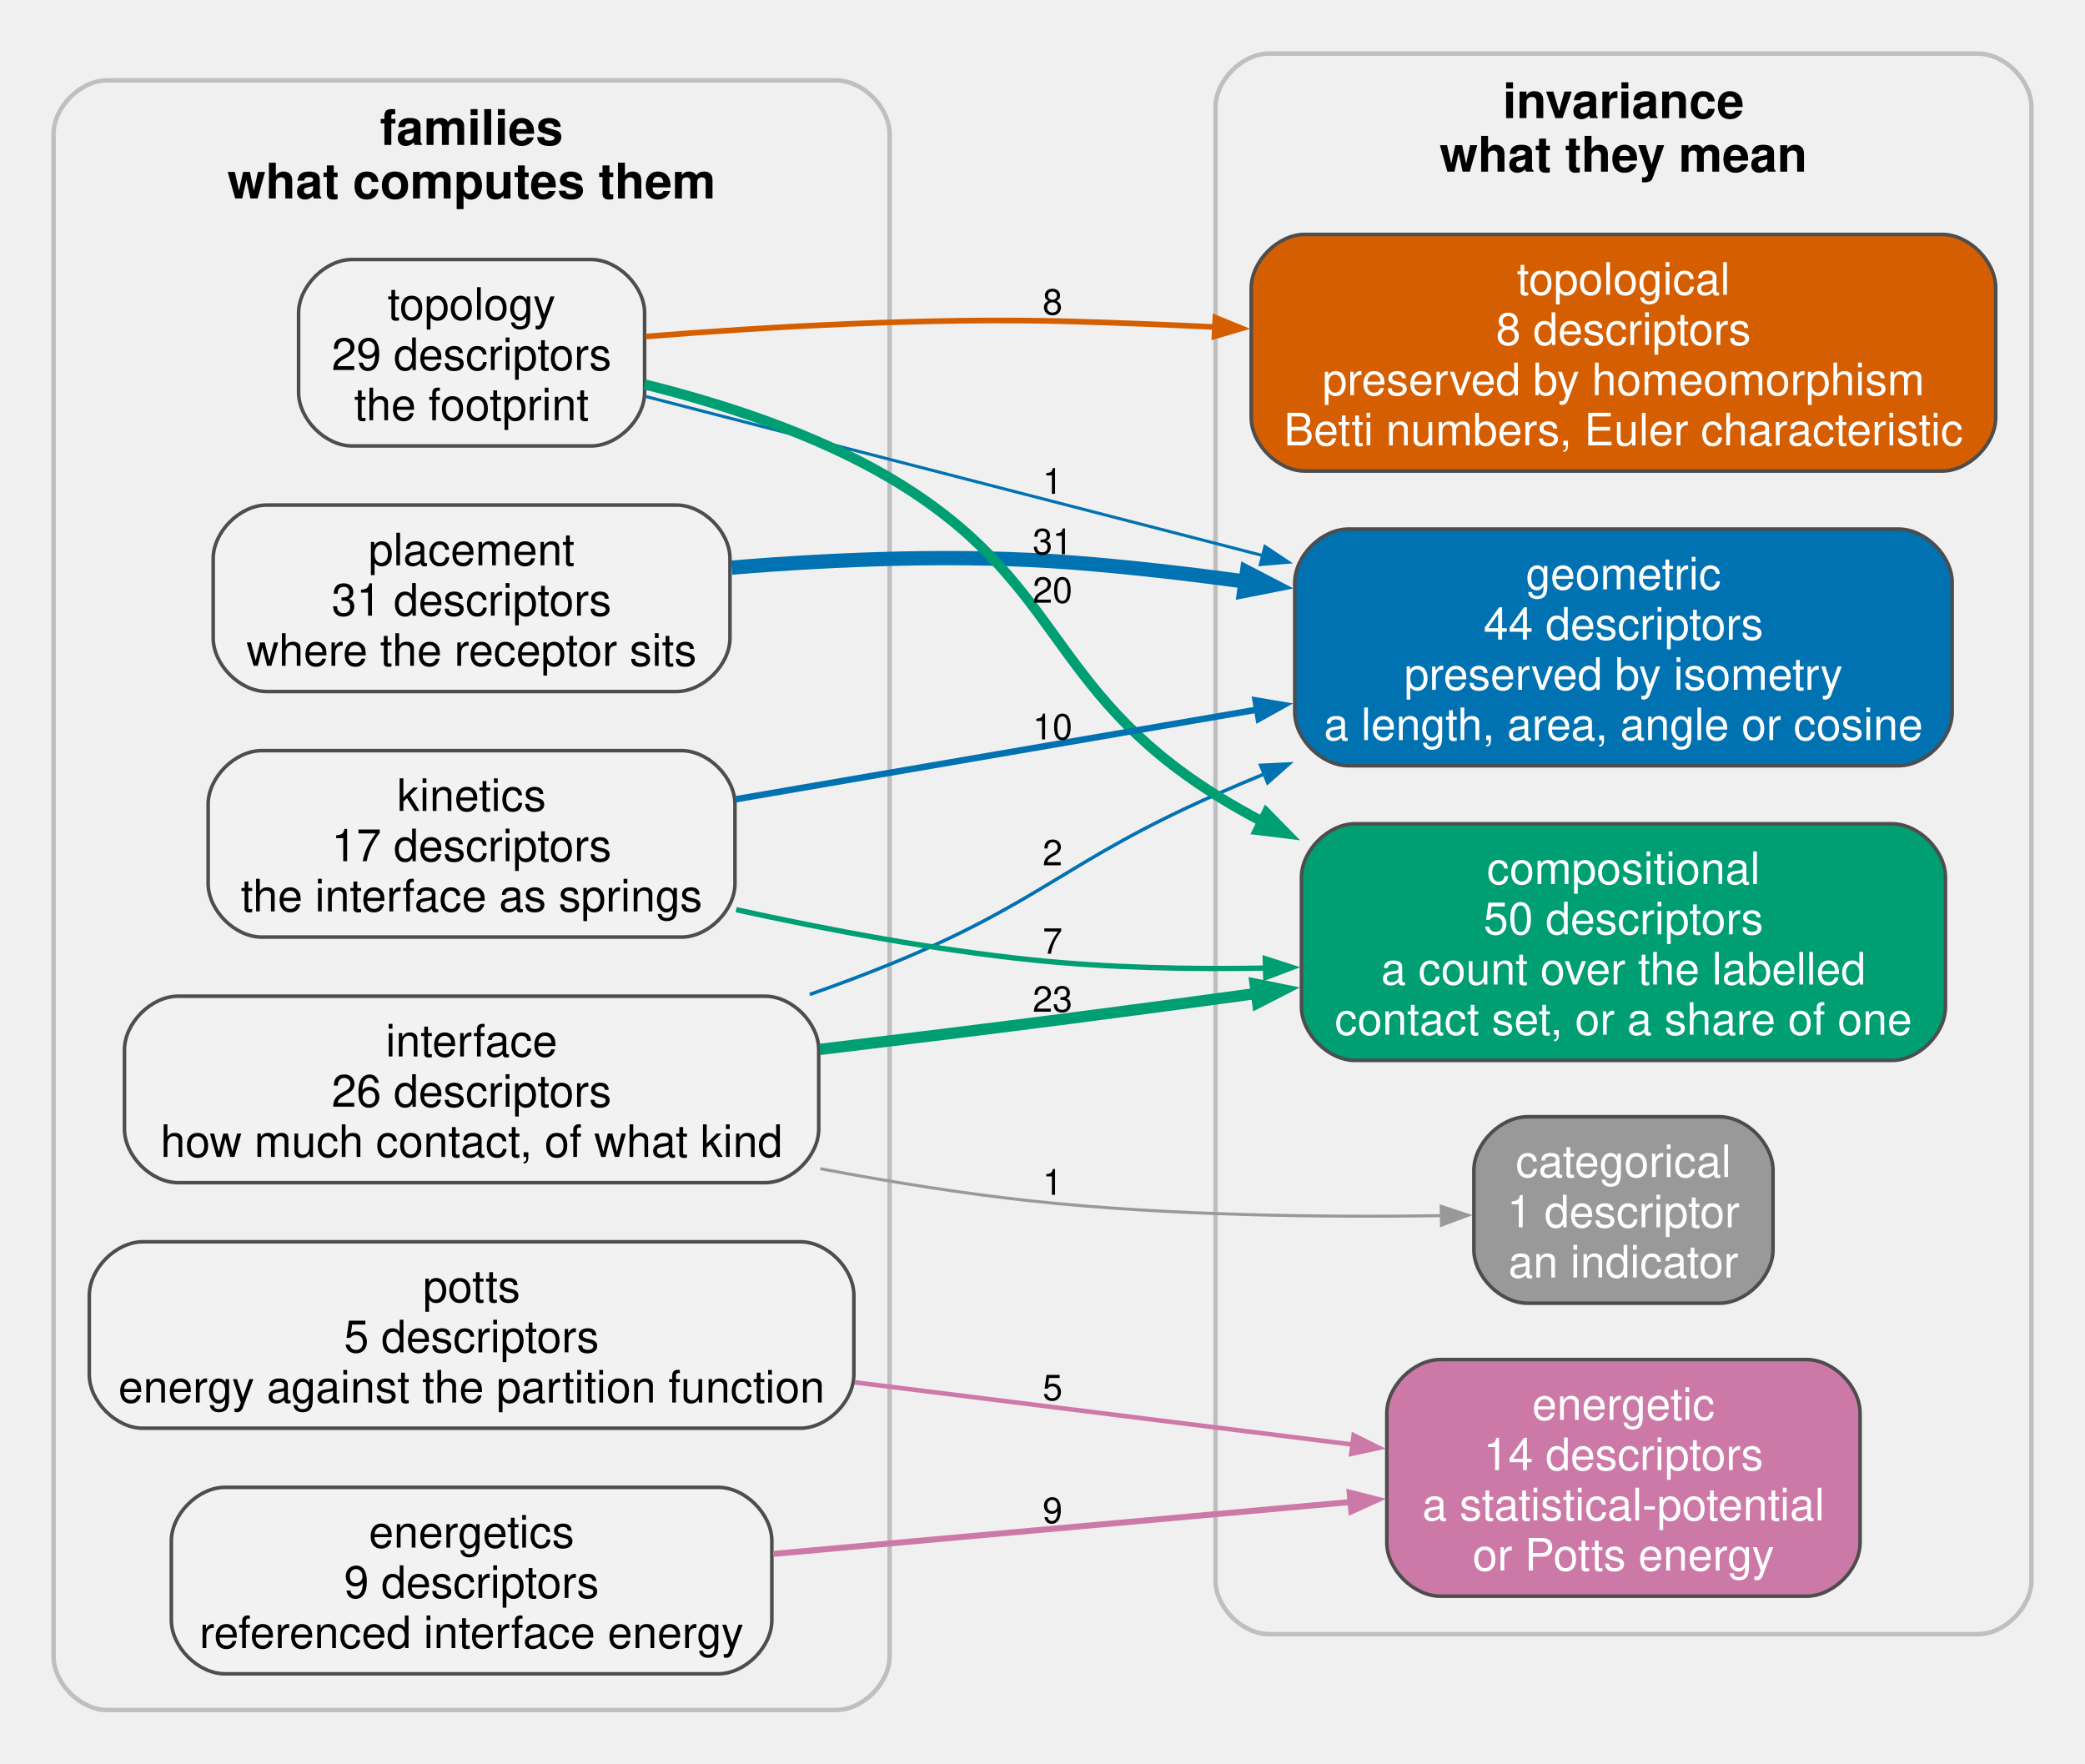
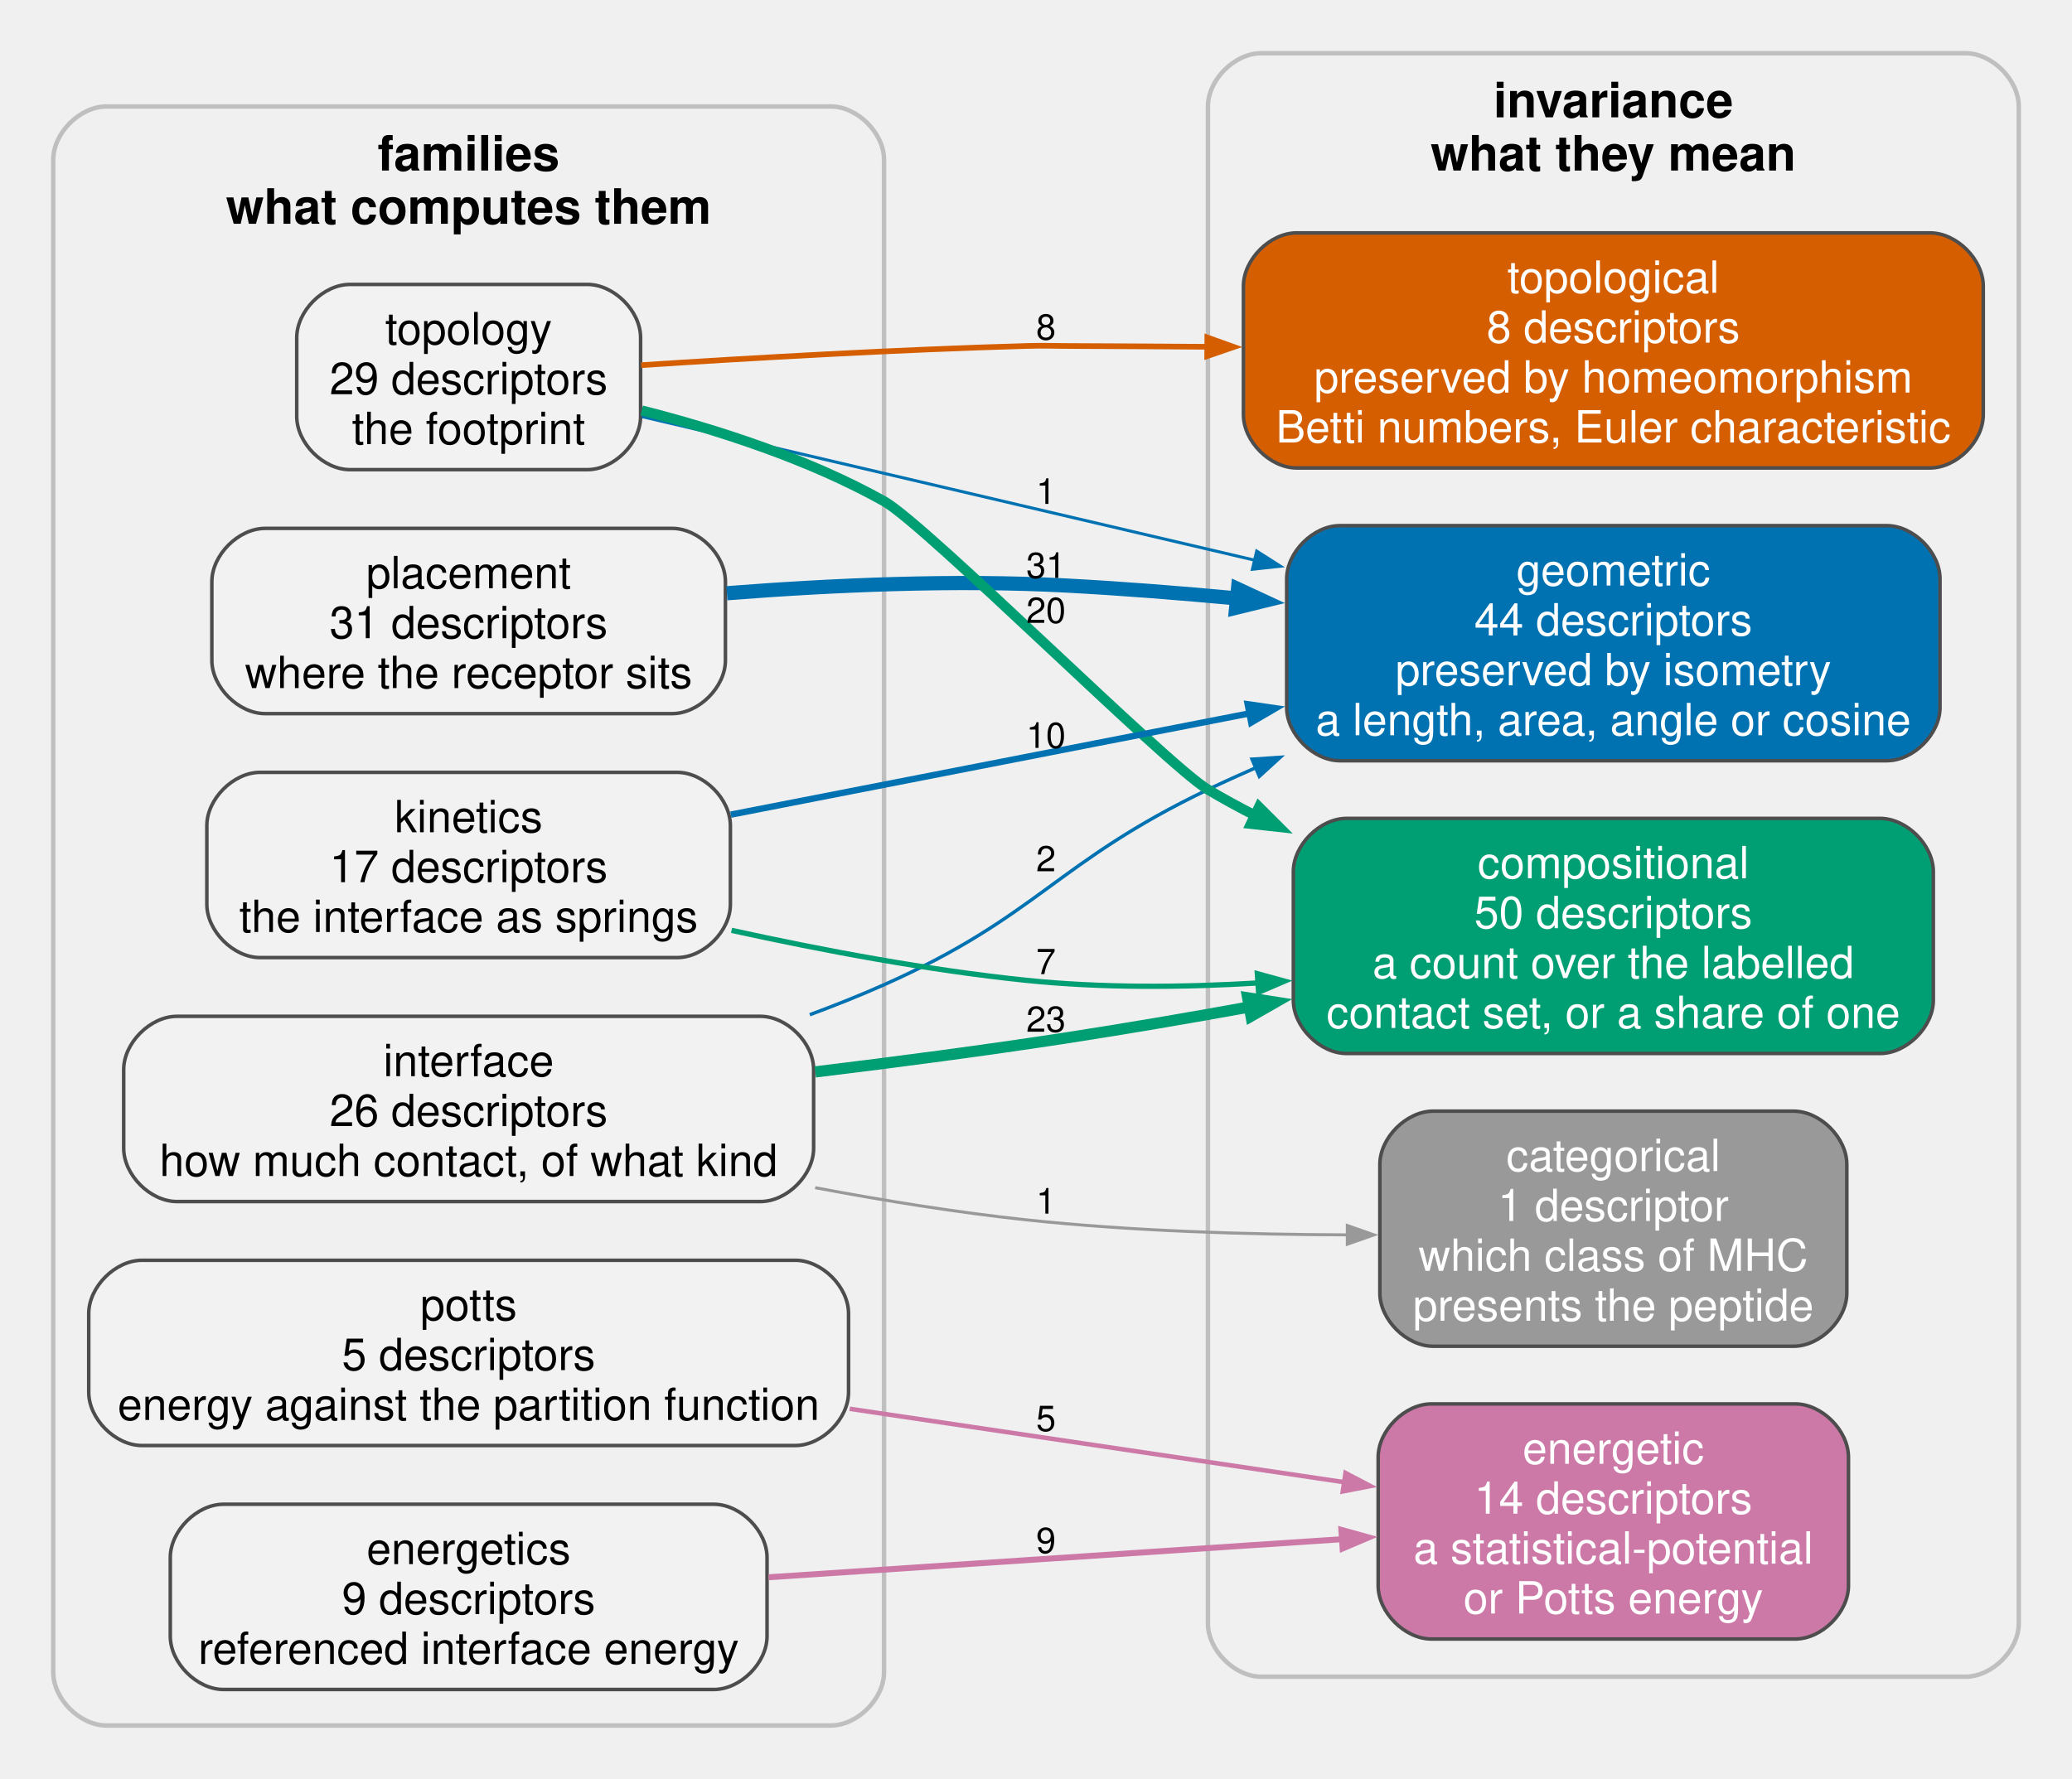
- <svg xmlns="http://www.w3.org/2000/svg" width="467pt" height="395pt" viewBox="0.00 0.00 467.00 395.00">
-   <g id="graph0" class="graph" transform="scale(1 1) rotate(0) translate(4 391)">
+ <svg xmlns="http://www.w3.org/2000/svg" width="467pt" height="401pt" viewBox="0.00 0.00 467.00 401.00">
+   <g id="graph0" class="graph" transform="scale(1 1) rotate(0) translate(4 397)">
    <g id="clust1" class="cluster">
      <path fill="none" stroke="#bfbfbf" d="M20,-8C20,-8 183.25,-8 183.25,-8 189.25,-8 195.25,-14 195.25,-20 195.25,-20 195.25,-361 195.25,-361 195.25,-367 189.25,-373 183.25,-373 183.25,-373 20,-373 20,-373 14,-373 8,-367 8,-361 8,-361 8,-20 8,-20 8,-14 14,-8 20,-8" />
      <text xml:space="preserve" text-anchor="middle" x="101.62" y="-358.55" font-family="Helvetica,sans-Serif" font-weight="bold" font-size="11.00">families</text>
      <text xml:space="preserve" text-anchor="middle" x="101.62" y="-346.55" font-family="Helvetica,sans-Serif" font-weight="bold" font-size="11.00">what computes them</text>
    </g>
    <g id="clust2" class="cluster">
-       <path fill="none" stroke="#bfbfbf" d="M280.25,-25C280.25,-25 439,-25 439,-25 445,-25 451,-31 451,-37 451,-37 451,-367 451,-367 451,-373 445,-379 439,-379 439,-379 280.25,-379 280.25,-379 274.25,-379 268.25,-373 268.25,-367 268.25,-367 268.25,-37 268.25,-37 268.25,-31 274.25,-25 280.25,-25" />
-       <text xml:space="preserve" text-anchor="middle" x="359.62" y="-364.55" font-family="Helvetica,sans-Serif" font-weight="bold" font-size="11.00">invariance</text>
-       <text xml:space="preserve" text-anchor="middle" x="359.62" y="-352.55" font-family="Helvetica,sans-Serif" font-weight="bold" font-size="11.00">what they mean</text>
+       <path fill="none" stroke="#bfbfbf" d="M280.25,-19C280.25,-19 439,-19 439,-19 445,-19 451,-25 451,-31 451,-31 451,-373 451,-373 451,-379 445,-385 439,-385 439,-385 280.25,-385 280.25,-385 274.25,-385 268.25,-379 268.25,-373 268.25,-373 268.25,-31 268.25,-31 268.25,-25 274.25,-19 280.25,-19" />
+       <text xml:space="preserve" text-anchor="middle" x="359.62" y="-370.55" font-family="Helvetica,sans-Serif" font-weight="bold" font-size="11.00">invariance</text>
+       <text xml:space="preserve" text-anchor="middle" x="359.62" y="-358.55" font-family="Helvetica,sans-Serif" font-weight="bold" font-size="11.00">what they mean</text>
    </g>
    <g id="node1" class="node">
      <path fill="#f2f2f2" stroke="#4d4d4d" stroke-width="0.8" d="M147.5,-277.88C147.5,-277.88 55.75,-277.88 55.75,-277.88 49.75,-277.88 43.75,-271.88 43.75,-265.88 43.75,-265.88 43.75,-248.12 43.75,-248.12 43.75,-242.12 49.75,-236.12 55.75,-236.12 55.75,-236.12 147.5,-236.12 147.5,-236.12 153.5,-236.12 159.5,-242.12 159.5,-248.12 159.5,-248.12 159.5,-265.88 159.5,-265.88 159.5,-271.88 153.5,-277.88 147.5,-277.88" />
      <text xml:space="preserve" text-anchor="middle" x="101.62" y="-264.38" font-family="Helvetica,sans-Serif" font-size="10.00">placement</text>
      <text xml:space="preserve" text-anchor="middle" x="101.62" y="-253.12" font-family="Helvetica,sans-Serif" font-size="10.00">31 descriptors</text>
      <text xml:space="preserve" text-anchor="middle" x="101.62" y="-241.88" font-family="Helvetica,sans-Serif" font-size="10.00">where the receptor sits</text>
    </g>
    <g id="node7" class="node">
-       <path fill="#0072b2" stroke="#4d4d4d" stroke-width="0.8" d="M421.25,-272.5C421.25,-272.5 298,-272.5 298,-272.5 292,-272.5 286,-266.5 286,-260.5 286,-260.5 286,-231.5 286,-231.5 286,-225.5 292,-219.5 298,-219.5 298,-219.5 421.25,-219.5 421.25,-219.5 427.25,-219.5 433.25,-225.5 433.25,-231.5 433.25,-231.5 433.25,-260.5 433.25,-260.5 433.25,-266.5 427.25,-272.5 421.25,-272.5" />
-       <text xml:space="preserve" text-anchor="middle" x="359.62" y="-259" font-family="Helvetica,sans-Serif" font-size="10.00" fill="white">geometric</text>
-       <text xml:space="preserve" text-anchor="middle" x="359.62" y="-247.75" font-family="Helvetica,sans-Serif" font-size="10.00" fill="white">44 descriptors</text>
-       <text xml:space="preserve" text-anchor="middle" x="359.62" y="-236.5" font-family="Helvetica,sans-Serif" font-size="10.00" fill="white">preserved by isometry</text>
-       <text xml:space="preserve" text-anchor="middle" x="359.62" y="-225.25" font-family="Helvetica,sans-Serif" font-size="10.00" fill="white">a length, area, angle or cosine</text>
+       <path fill="#0072b2" stroke="#4d4d4d" stroke-width="0.8" d="M421.25,-278.5C421.25,-278.5 298,-278.5 298,-278.5 292,-278.5 286,-272.5 286,-266.5 286,-266.5 286,-237.5 286,-237.5 286,-231.5 292,-225.5 298,-225.5 298,-225.5 421.25,-225.5 421.25,-225.5 427.25,-225.5 433.25,-231.5 433.25,-237.5 433.25,-237.5 433.25,-266.5 433.25,-266.5 433.25,-272.5 427.25,-278.5 421.25,-278.5" />
+       <text xml:space="preserve" text-anchor="middle" x="359.62" y="-265" font-family="Helvetica,sans-Serif" font-size="10.00" fill="white">geometric</text>
+       <text xml:space="preserve" text-anchor="middle" x="359.62" y="-253.75" font-family="Helvetica,sans-Serif" font-size="10.00" fill="white">44 descriptors</text>
+       <text xml:space="preserve" text-anchor="middle" x="359.62" y="-242.5" font-family="Helvetica,sans-Serif" font-size="10.00" fill="white">preserved by isometry</text>
+       <text xml:space="preserve" text-anchor="middle" x="359.62" y="-231.25" font-family="Helvetica,sans-Serif" font-size="10.00" fill="white">a length, area, angle or cosine</text>
    </g>
    <g id="edge1" class="edge">
-       <path fill="none" stroke="#0072b2" stroke-width="3.2" d="M159.88,-263.87C183.53,-265.81 211.22,-266.93 236.25,-265 248.94,-264.02 262.3,-262.48 275.34,-260.69" />
-       <polygon fill="#0072b2" stroke="#0072b2" stroke-width="3.2" points="275.28,-262.82 280.92,-259.89 274.69,-258.66 275.28,-262.82" />
-       <text xml:space="preserve" text-anchor="middle" x="231.75" y="-266.87" font-family="Helvetica,sans-Serif" font-size="8.00">31</text>
+       <path fill="none" stroke="#0072b2" stroke-width="3.2" d="M159.84,-263.26C183.49,-265.11 211.19,-266.33 236.25,-265 248.75,-264.34 261.94,-263.3 274.85,-262.09" />
+       <polygon fill="#0072b2" stroke="#0072b2" stroke-width="3.2" points="275.02,-264.18 280.78,-261.51 274.61,-260 275.02,-264.18" />
+       <text xml:space="preserve" text-anchor="middle" x="231.75" y="-266.71" font-family="Helvetica,sans-Serif" font-size="8.00">31</text>
    </g>
    <g id="node2" class="node">
      <path fill="#f2f2f2" stroke="#4d4d4d" stroke-width="0.8" d="M167.38,-167.88C167.38,-167.88 35.88,-167.88 35.88,-167.88 29.88,-167.88 23.88,-161.88 23.88,-155.88 23.88,-155.88 23.88,-138.12 23.88,-138.12 23.88,-132.12 29.88,-126.12 35.88,-126.12 35.88,-126.12 167.38,-126.12 167.38,-126.12 173.38,-126.12 179.38,-132.12 179.38,-138.12 179.38,-138.12 179.38,-155.88 179.38,-155.88 179.38,-161.88 173.38,-167.88 167.38,-167.88" />
      <text xml:space="preserve" text-anchor="middle" x="101.62" y="-154.38" font-family="Helvetica,sans-Serif" font-size="10.00">interface</text>
      <text xml:space="preserve" text-anchor="middle" x="101.62" y="-143.12" font-family="Helvetica,sans-Serif" font-size="10.00">26 descriptors</text>
      <text xml:space="preserve" text-anchor="middle" x="101.62" y="-131.88" font-family="Helvetica,sans-Serif" font-size="10.00">how much contact, of what kind</text>
    </g>
    <g id="edge3" class="edge">
-       <path fill="none" stroke="#0072b2" stroke-width="0.77" d="M177.37,-168.27C183.47,-170.4 189.49,-172.66 195.25,-175 229.13,-188.8 234.78,-198.25 268.25,-213 271.87,-214.6 275.6,-216.18 279.38,-217.74" />
-       <polygon fill="#0072b2" stroke="#0072b2" stroke-width="0.77" points="278.36,-219.59 284.7,-219.9 279.94,-215.7 278.36,-219.59" />
-       <text xml:space="preserve" text-anchor="middle" x="231.75" y="-197.19" font-family="Helvetica,sans-Serif" font-size="8.00">2</text>
+       <path fill="none" stroke="#0072b2" stroke-width="0.77" d="M178.52,-168.24C184.24,-170.36 189.88,-172.61 195.25,-175 229.87,-190.38 234.08,-202.65 268.25,-219 271.82,-220.71 275.51,-222.38 279.25,-224.02" />
+       <polygon fill="#0072b2" stroke="#0072b2" stroke-width="0.77" points="278.19,-225.85 284.54,-226.27 279.84,-221.98 278.19,-225.85" />
+       <text xml:space="preserve" text-anchor="middle" x="231.75" y="-200.57" font-family="Helvetica,sans-Serif" font-size="8.00">2</text>
    </g>
    <g id="node9" class="node">
-       <path fill="#009e73" stroke="#4d4d4d" stroke-width="0.8" d="M419.75,-206.5C419.75,-206.5 299.5,-206.5 299.5,-206.5 293.5,-206.5 287.5,-200.5 287.5,-194.5 287.5,-194.5 287.5,-165.5 287.5,-165.5 287.5,-159.5 293.5,-153.5 299.5,-153.5 299.5,-153.5 419.75,-153.5 419.75,-153.5 425.75,-153.5 431.75,-159.5 431.75,-165.5 431.75,-165.5 431.75,-194.5 431.75,-194.5 431.75,-200.5 425.75,-206.5 419.75,-206.5" />
-       <text xml:space="preserve" text-anchor="middle" x="359.62" y="-193" font-family="Helvetica,sans-Serif" font-size="10.00" fill="white">compositional</text>
-       <text xml:space="preserve" text-anchor="middle" x="359.62" y="-181.75" font-family="Helvetica,sans-Serif" font-size="10.00" fill="white">50 descriptors</text>
-       <text xml:space="preserve" text-anchor="middle" x="359.62" y="-170.5" font-family="Helvetica,sans-Serif" font-size="10.00" fill="white">a count over the labelled</text>
-       <text xml:space="preserve" text-anchor="middle" x="359.62" y="-159.25" font-family="Helvetica,sans-Serif" font-size="10.00" fill="white">contact set, or a share of one</text>
+       <path fill="#009e73" stroke="#4d4d4d" stroke-width="0.8" d="M419.75,-212.5C419.75,-212.5 299.5,-212.5 299.5,-212.5 293.5,-212.5 287.5,-206.5 287.5,-200.5 287.5,-200.5 287.5,-171.5 287.5,-171.5 287.5,-165.5 293.5,-159.5 299.5,-159.5 299.5,-159.5 419.75,-159.5 419.75,-159.5 425.75,-159.5 431.75,-165.5 431.75,-171.5 431.75,-171.5 431.75,-200.5 431.75,-200.5 431.75,-206.5 425.75,-212.5 419.75,-212.5" />
+       <text xml:space="preserve" text-anchor="middle" x="359.62" y="-199" font-family="Helvetica,sans-Serif" font-size="10.00" fill="white">compositional</text>
+       <text xml:space="preserve" text-anchor="middle" x="359.62" y="-187.75" font-family="Helvetica,sans-Serif" font-size="10.00" fill="white">50 descriptors</text>
+       <text xml:space="preserve" text-anchor="middle" x="359.62" y="-176.5" font-family="Helvetica,sans-Serif" font-size="10.00" fill="white">a count over the labelled</text>
+       <text xml:space="preserve" text-anchor="middle" x="359.62" y="-165.25" font-family="Helvetica,sans-Serif" font-size="10.00" fill="white">contact set, or a share of one</text>
    </g>
    <g id="edge2" class="edge">
-       <path fill="none" stroke="#009e73" stroke-width="2.53" d="M179.68,-155.97C198.21,-158.2 217.94,-160.63 236.25,-163 249.65,-164.73 263.85,-166.64 277.67,-168.53" />
-       <polygon fill="#009e73" stroke="#009e73" stroke-width="2.53" points="277.13,-170.58 283.36,-169.32 277.7,-166.42 277.13,-170.58" />
+       <path fill="none" stroke="#009e73" stroke-width="2.53" d="M179.76,-155.35C198.3,-157.6 218.01,-160.2 236.25,-163 249.7,-165.07 263.94,-167.51 277.77,-170.02" />
+       <polygon fill="#009e73" stroke="#009e73" stroke-width="2.53" points="277.21,-172.05 283.49,-171.07 277.97,-167.92 277.21,-172.05" />
      <text xml:space="preserve" text-anchor="middle" x="231.75" y="-164.4" font-family="Helvetica,sans-Serif" font-size="8.00">23</text>
    </g>
    <g id="node11" class="node">
-       <path fill="#999999" stroke="#4d4d4d" stroke-width="0.8" d="M381.12,-140.88C381.12,-140.88 338.12,-140.88 338.12,-140.88 332.12,-140.88 326.12,-134.88 326.12,-128.88 326.12,-128.88 326.12,-111.12 326.12,-111.12 326.12,-105.12 332.12,-99.12 338.12,-99.12 338.12,-99.12 381.12,-99.12 381.12,-99.12 387.12,-99.12 393.12,-105.12 393.12,-111.12 393.12,-111.12 393.12,-128.88 393.12,-128.88 393.12,-134.88 387.12,-140.88 381.12,-140.88" />
-       <text xml:space="preserve" text-anchor="middle" x="359.62" y="-127.38" font-family="Helvetica,sans-Serif" font-size="10.00" fill="white">categorical</text>
-       <text xml:space="preserve" text-anchor="middle" x="359.62" y="-116.12" font-family="Helvetica,sans-Serif" font-size="10.00" fill="white">1 descriptor</text>
-       <text xml:space="preserve" text-anchor="middle" x="359.62" y="-104.88" font-family="Helvetica,sans-Serif" font-size="10.00" fill="white">an indicator</text>
+       <path fill="#999999" stroke="#4d4d4d" stroke-width="0.8" d="M400.25,-146.5C400.25,-146.5 319,-146.5 319,-146.5 313,-146.5 307,-140.5 307,-134.5 307,-134.5 307,-105.5 307,-105.5 307,-99.5 313,-93.5 319,-93.5 319,-93.5 400.25,-93.5 400.25,-93.5 406.25,-93.5 412.25,-99.5 412.25,-105.5 412.25,-105.5 412.25,-134.5 412.25,-134.5 412.25,-140.5 406.25,-146.5 400.25,-146.5" />
+       <text xml:space="preserve" text-anchor="middle" x="359.62" y="-133" font-family="Helvetica,sans-Serif" font-size="10.00" fill="white">categorical</text>
+       <text xml:space="preserve" text-anchor="middle" x="359.62" y="-121.75" font-family="Helvetica,sans-Serif" font-size="10.00" fill="white">1 descriptor</text>
+       <text xml:space="preserve" text-anchor="middle" x="359.62" y="-110.5" font-family="Helvetica,sans-Serif" font-size="10.00" fill="white">which class of MHC</text>
+       <text xml:space="preserve" text-anchor="middle" x="359.62" y="-99.25" font-family="Helvetica,sans-Serif" font-size="10.00" fill="white">presents the peptide</text>
    </g>
    <g id="edge4" class="edge">
-       <path fill="none" stroke="#999999" stroke-width="0.68" d="M179.73,-129.25C195.38,-126.29 211.78,-123.66 227.25,-122 257.96,-118.71 292.94,-118.34 319.07,-118.73" />
-       <polygon fill="#999999" stroke="#999999" stroke-width="0.68" points="318.8,-120.82 324.83,-118.83 318.87,-116.62 318.8,-120.82" />
+       <path fill="none" stroke="#999999" stroke-width="0.68" d="M179.73,-129.25C195.38,-126.29 211.78,-123.66 227.25,-122 250.89,-119.47 277.05,-118.67 299.77,-118.61" />
+       <polygon fill="#999999" stroke="#999999" stroke-width="0.68" points="299.67,-120.71 305.67,-118.61 299.67,-116.51 299.67,-120.71" />
      <text xml:space="preserve" text-anchor="middle" x="231.75" y="-123.4" font-family="Helvetica,sans-Serif" font-size="8.00">1</text>
    </g>
    <g id="node3" class="node">
      <path fill="#f2f2f2" stroke="#4d4d4d" stroke-width="0.8" d="M128.38,-332.88C128.38,-332.88 74.88,-332.88 74.88,-332.88 68.88,-332.88 62.88,-326.88 62.88,-320.88 62.88,-320.88 62.88,-303.12 62.88,-303.12 62.88,-297.12 68.88,-291.12 74.88,-291.12 74.88,-291.12 128.38,-291.12 128.38,-291.12 134.38,-291.12 140.38,-297.12 140.38,-303.12 140.38,-303.12 140.38,-320.88 140.38,-320.88 140.38,-326.88 134.38,-332.88 128.38,-332.88" />
      <text xml:space="preserve" text-anchor="middle" x="101.62" y="-319.38" font-family="Helvetica,sans-Serif" font-size="10.00">topology</text>
      <text xml:space="preserve" text-anchor="middle" x="101.62" y="-308.12" font-family="Helvetica,sans-Serif" font-size="10.00">29 descriptors</text>
      <text xml:space="preserve" text-anchor="middle" x="101.62" y="-296.88" font-family="Helvetica,sans-Serif" font-size="10.00">the footprint</text>
    </g>
    <g id="edge7" class="edge">
-       <path fill="none" stroke="#0072b2" stroke-width="0.68" d="M140.67,-302.19C176.98,-292.83 232.82,-278.43 278.88,-266.56" />
-       <polygon fill="#0072b2" stroke="#0072b2" stroke-width="0.68" points="279.32,-268.61 284.61,-265.08 278.27,-264.55 279.32,-268.61" />
-       <text xml:space="preserve" text-anchor="middle" x="231.75" y="-280.4" font-family="Helvetica,sans-Serif" font-size="8.00">1</text>
+       <path fill="none" stroke="#0072b2" stroke-width="0.68" d="M140.67,-303.08C176.98,-294.57 232.82,-281.49 278.88,-270.69" />
+       <polygon fill="#0072b2" stroke="#0072b2" stroke-width="0.68" points="279.24,-272.76 284.6,-269.35 278.28,-268.67 279.24,-272.76" />
+       <text xml:space="preserve" text-anchor="middle" x="231.75" y="-283.4" font-family="Helvetica,sans-Serif" font-size="8.00">1</text>
    </g>
    <g id="node8" class="node">
-       <path fill="#d55e00" stroke="#4d4d4d" stroke-width="0.8" d="M431,-338.5C431,-338.5 288.25,-338.5 288.25,-338.5 282.25,-338.5 276.25,-332.5 276.25,-326.5 276.25,-326.5 276.25,-297.5 276.25,-297.5 276.25,-291.5 282.25,-285.5 288.25,-285.5 288.25,-285.5 431,-285.5 431,-285.5 437,-285.5 443,-291.5 443,-297.5 443,-297.5 443,-326.5 443,-326.5 443,-332.5 437,-338.5 431,-338.5" />
-       <text xml:space="preserve" text-anchor="middle" x="359.62" y="-325" font-family="Helvetica,sans-Serif" font-size="10.00" fill="white">topological</text>
-       <text xml:space="preserve" text-anchor="middle" x="359.62" y="-313.75" font-family="Helvetica,sans-Serif" font-size="10.00" fill="white">8 descriptors</text>
-       <text xml:space="preserve" text-anchor="middle" x="359.62" y="-302.5" font-family="Helvetica,sans-Serif" font-size="10.00" fill="white">preserved by homeomorphism</text>
-       <text xml:space="preserve" text-anchor="middle" x="359.62" y="-291.25" font-family="Helvetica,sans-Serif" font-size="10.00" fill="white">Betti numbers, Euler characteristic</text>
+       <path fill="#d55e00" stroke="#4d4d4d" stroke-width="0.8" d="M431,-344.5C431,-344.5 288.25,-344.5 288.25,-344.5 282.25,-344.5 276.25,-338.5 276.25,-332.5 276.25,-332.5 276.25,-303.5 276.25,-303.5 276.25,-297.5 282.25,-291.5 288.25,-291.5 288.25,-291.5 431,-291.5 431,-291.5 437,-291.5 443,-297.5 443,-303.5 443,-303.5 443,-332.5 443,-332.5 443,-338.5 437,-344.5 431,-344.5" />
+       <text xml:space="preserve" text-anchor="middle" x="359.62" y="-331" font-family="Helvetica,sans-Serif" font-size="10.00" fill="white">topological</text>
+       <text xml:space="preserve" text-anchor="middle" x="359.62" y="-319.75" font-family="Helvetica,sans-Serif" font-size="10.00" fill="white">8 descriptors</text>
+       <text xml:space="preserve" text-anchor="middle" x="359.62" y="-308.5" font-family="Helvetica,sans-Serif" font-size="10.00" fill="white">preserved by homeomorphism</text>
+       <text xml:space="preserve" text-anchor="middle" x="359.62" y="-297.25" font-family="Helvetica,sans-Serif" font-size="10.00" fill="white">Betti numbers, Euler characteristic</text>
    </g>
    <g id="edge6" class="edge">
-       <path fill="none" stroke="#d55e00" stroke-width="1.27" d="M140.62,-315.63C167.35,-317.78 203.97,-319.92 236.25,-319 246.61,-318.7 257.45,-318.27 268.22,-317.75" />
-       <polygon fill="#d55e00" stroke="#d55e00" stroke-width="1.27" points="268.23,-319.86 274.12,-317.46 268.02,-315.66 268.23,-319.86" />
-       <text xml:space="preserve" text-anchor="middle" x="231.75" y="-320.56" font-family="Helvetica,sans-Serif" font-size="8.00">8</text>
+       <path fill="none" stroke="#d55e00" stroke-width="1.27" d="M140.51,-314.68C165.19,-316.29 198.11,-318.18 227.25,-319 231.25,-319.11 232.25,-319.02 236.25,-319 246.59,-318.96 257.43,-318.9 268.19,-318.82" />
+       <polygon fill="#d55e00" stroke="#d55e00" stroke-width="1.27" points="268.11,-320.92 274.09,-318.78 268.08,-316.72 268.11,-320.92" />
+       <text xml:space="preserve" text-anchor="middle" x="231.75" y="-320.45" font-family="Helvetica,sans-Serif" font-size="8.00">8</text>
    </g>
    <g id="edge5" class="edge">
-       <path fill="none" stroke="#009e73" stroke-width="2.28" d="M140.37,-304.91C157.87,-300.57 178.46,-293.89 195.25,-284 234.24,-261.02 229.92,-237.07 268.25,-213 271.68,-210.84 275.28,-208.8 278.98,-206.86" />
-       <polygon fill="#009e73" stroke="#009e73" stroke-width="2.28" points="279.66,-208.87 284.11,-204.33 277.8,-205.1 279.66,-208.87" />
-       <text xml:space="preserve" text-anchor="middle" x="231.75" y="-256" font-family="Helvetica,sans-Serif" font-size="8.00">20</text>
+       <path fill="none" stroke="#009e73" stroke-width="2.28" d="M140.63,-304.47C157.99,-300.05 178.39,-293.44 195.25,-284 204.73,-278.69 258.93,-224.57 268.25,-219 271.73,-216.92 275.37,-214.94 279.09,-213.05" />
+       <polygon fill="#009e73" stroke="#009e73" stroke-width="2.28" points="279.76,-215.06 284.26,-210.57 277.94,-211.27 279.76,-215.06" />
+       <text xml:space="preserve" text-anchor="middle" x="231.75" y="-256.57" font-family="Helvetica,sans-Serif" font-size="8.00">20</text>
    </g>
    <g id="node4" class="node">
      <path fill="#f2f2f2" stroke="#4d4d4d" stroke-width="0.8" d="M156.88,-57.88C156.88,-57.88 46.37,-57.88 46.37,-57.88 40.38,-57.88 34.38,-51.88 34.38,-45.88 34.38,-45.88 34.38,-28.13 34.38,-28.13 34.38,-22.12 40.38,-16.12 46.38,-16.12 46.38,-16.12 156.88,-16.12 156.88,-16.12 162.88,-16.12 168.88,-22.12 168.88,-28.12 168.88,-28.12 168.88,-45.88 168.88,-45.88 168.88,-51.88 162.88,-57.88 156.88,-57.88" />
      <text xml:space="preserve" text-anchor="middle" x="101.62" y="-44.38" font-family="Helvetica,sans-Serif" font-size="10.00">energetics</text>
      <text xml:space="preserve" text-anchor="middle" x="101.62" y="-33.12" font-family="Helvetica,sans-Serif" font-size="10.00">9 descriptors</text>
      <text xml:space="preserve" text-anchor="middle" x="101.62" y="-21.88" font-family="Helvetica,sans-Serif" font-size="10.00">referenced interface energy</text>
    </g>
    <g id="node10" class="node">
-       <path fill="#cc79a7" stroke="#4d4d4d" stroke-width="0.8" d="M400.62,-86.5C400.62,-86.5 318.62,-86.5 318.62,-86.5 312.62,-86.5 306.62,-80.5 306.62,-74.5 306.62,-74.5 306.62,-45.5 306.62,-45.5 306.62,-39.5 312.62,-33.5 318.62,-33.5 318.62,-33.5 400.62,-33.5 400.62,-33.5 406.62,-33.5 412.62,-39.5 412.62,-45.5 412.62,-45.5 412.62,-74.5 412.62,-74.5 412.62,-80.5 406.62,-86.5 400.62,-86.5" />
-       <text xml:space="preserve" text-anchor="middle" x="359.62" y="-73" font-family="Helvetica,sans-Serif" font-size="10.00" fill="white">energetic</text>
-       <text xml:space="preserve" text-anchor="middle" x="359.62" y="-61.75" font-family="Helvetica,sans-Serif" font-size="10.00" fill="white">14 descriptors</text>
-       <text xml:space="preserve" text-anchor="middle" x="359.62" y="-50.5" font-family="Helvetica,sans-Serif" font-size="10.00" fill="white">a statistical-potential</text>
-       <text xml:space="preserve" text-anchor="middle" x="359.62" y="-39.25" font-family="Helvetica,sans-Serif" font-size="10.00" fill="white">or Potts energy</text>
+       <path fill="#cc79a7" stroke="#4d4d4d" stroke-width="0.8" d="M400.62,-80.5C400.62,-80.5 318.62,-80.5 318.62,-80.5 312.62,-80.5 306.62,-74.5 306.62,-68.5 306.62,-68.5 306.62,-39.5 306.62,-39.5 306.62,-33.5 312.62,-27.5 318.62,-27.5 318.62,-27.5 400.62,-27.5 400.62,-27.5 406.62,-27.5 412.62,-33.5 412.62,-39.5 412.62,-39.5 412.62,-68.5 412.62,-68.5 412.62,-74.5 406.62,-80.5 400.62,-80.5" />
+       <text xml:space="preserve" text-anchor="middle" x="359.62" y="-67" font-family="Helvetica,sans-Serif" font-size="10.00" fill="white">energetic</text>
+       <text xml:space="preserve" text-anchor="middle" x="359.62" y="-55.75" font-family="Helvetica,sans-Serif" font-size="10.00" fill="white">14 descriptors</text>
+       <text xml:space="preserve" text-anchor="middle" x="359.62" y="-44.5" font-family="Helvetica,sans-Serif" font-size="10.00" fill="white">a statistical-potential</text>
+       <text xml:space="preserve" text-anchor="middle" x="359.62" y="-33.25" font-family="Helvetica,sans-Serif" font-size="10.00" fill="white">or Potts energy</text>
    </g>
    <g id="edge8" class="edge">
-       <path fill="none" stroke="#cc79a7" stroke-width="1.35" d="M169.22,-42.98C209.36,-46.59 260.05,-51.14 298.89,-54.63" />
-       <polygon fill="#cc79a7" stroke="#cc79a7" stroke-width="1.35" points="298.3,-56.69 304.46,-55.13 298.67,-52.51 298.3,-56.69" />
-       <text xml:space="preserve" text-anchor="middle" x="231.75" y="-49.9" font-family="Helvetica,sans-Serif" font-size="8.00">9</text>
+       <path fill="none" stroke="#cc79a7" stroke-width="1.35" d="M169.22,-41.42C209.36,-44.09 260.05,-47.45 298.89,-50.03" />
+       <polygon fill="#cc79a7" stroke="#cc79a7" stroke-width="1.35" points="298.33,-52.1 304.46,-50.4 298.61,-47.91 298.33,-52.1" />
+       <text xml:space="preserve" text-anchor="middle" x="231.75" y="-46.9" font-family="Helvetica,sans-Serif" font-size="8.00">9</text>
    </g>
    <g id="node5" class="node">
      <path fill="#f2f2f2" stroke="#4d4d4d" stroke-width="0.8" d="M175.25,-112.88C175.25,-112.88 28,-112.88 28,-112.88 22,-112.88 16,-106.88 16,-100.88 16,-100.88 16,-83.12 16,-83.12 16,-77.12 22,-71.12 28,-71.12 28,-71.12 175.25,-71.12 175.25,-71.12 181.25,-71.12 187.25,-77.12 187.25,-83.12 187.25,-83.12 187.25,-100.88 187.25,-100.88 187.25,-106.88 181.25,-112.88 175.25,-112.88" />
      <text xml:space="preserve" text-anchor="middle" x="101.62" y="-99.38" font-family="Helvetica,sans-Serif" font-size="10.00">potts</text>
      <text xml:space="preserve" text-anchor="middle" x="101.62" y="-88.12" font-family="Helvetica,sans-Serif" font-size="10.00">5 descriptors</text>
      <text xml:space="preserve" text-anchor="middle" x="101.62" y="-76.88" font-family="Helvetica,sans-Serif" font-size="10.00">energy against the partition function</text>
    </g>
    <g id="edge9" class="edge">
-       <path fill="none" stroke="#cc79a7" stroke-width="1.02" d="M187.51,-81.39C224.05,-76.82 265.89,-71.59 299.05,-67.45" />
-       <polygon fill="#cc79a7" stroke="#cc79a7" stroke-width="1.02" points="299.19,-69.55 304.89,-66.72 298.67,-65.38 299.19,-69.55" />
-       <text xml:space="preserve" text-anchor="middle" x="231.75" y="-77.4" font-family="Helvetica,sans-Serif" font-size="8.00">5</text>
+       <path fill="none" stroke="#cc79a7" stroke-width="1.02" d="M187.51,-79.4C224.05,-73.98 265.89,-67.77 299.05,-62.84" />
+       <polygon fill="#cc79a7" stroke="#cc79a7" stroke-width="1.02" points="299.26,-64.93 304.89,-61.98 298.65,-60.78 299.26,-64.93" />
+       <text xml:space="preserve" text-anchor="middle" x="231.75" y="-74.4" font-family="Helvetica,sans-Serif" font-size="8.00">5</text>
    </g>
    <g id="node6" class="node">
      <path fill="#f2f2f2" stroke="#4d4d4d" stroke-width="0.8" d="M148.62,-222.88C148.62,-222.88 54.62,-222.88 54.62,-222.88 48.62,-222.88 42.62,-216.88 42.62,-210.88 42.62,-210.88 42.62,-193.12 42.62,-193.12 42.62,-187.12 48.62,-181.12 54.62,-181.12 54.62,-181.12 148.62,-181.12 148.62,-181.12 154.62,-181.12 160.62,-187.12 160.62,-193.12 160.62,-193.12 160.62,-210.88 160.62,-210.88 160.62,-216.88 154.62,-222.88 148.62,-222.88" />
      <text xml:space="preserve" text-anchor="middle" x="101.62" y="-209.38" font-family="Helvetica,sans-Serif" font-size="10.00">kinetics</text>
      <text xml:space="preserve" text-anchor="middle" x="101.62" y="-198.12" font-family="Helvetica,sans-Serif" font-size="10.00">17 descriptors</text>
      <text xml:space="preserve" text-anchor="middle" x="101.62" y="-186.88" font-family="Helvetica,sans-Serif" font-size="10.00">the interface as springs</text>
    </g>
    <g id="edge10" class="edge">
-       <path fill="none" stroke="#0072b2" stroke-width="1.44" d="M160.72,-211.98C195.28,-217.93 239.67,-225.55 277.64,-232.08" />
-       <polygon fill="#0072b2" stroke="#0072b2" stroke-width="1.44" points="277.22,-234.14 283.49,-233.09 277.93,-230 277.22,-234.14" />
-       <text xml:space="preserve" text-anchor="middle" x="231.75" y="-225.4" font-family="Helvetica,sans-Serif" font-size="8.00">10</text>
+       <path fill="none" stroke="#0072b2" stroke-width="1.44" d="M160.72,-213.35C195.28,-220.1 239.67,-228.77 277.64,-236.18" />
+       <polygon fill="#0072b2" stroke="#0072b2" stroke-width="1.44" points="277.21,-238.24 283.5,-237.33 278.01,-234.12 277.21,-238.24" />
+       <text xml:space="preserve" text-anchor="middle" x="231.75" y="-228.4" font-family="Helvetica,sans-Serif" font-size="8.00">10</text>
    </g>
    <g id="edge11" class="edge">
-       <path fill="none" stroke="#009e73" stroke-width="1.19" d="M160.88,-187.26C181.68,-182.69 205.37,-178.26 227.25,-176 244.23,-174.25 262.51,-173.86 279.87,-174.19" />
-       <polygon fill="#009e73" stroke="#009e73" stroke-width="1.19" points="279.4,-176.28 285.45,-174.33 279.5,-172.08 279.4,-176.28" />
+       <path fill="none" stroke="#009e73" stroke-width="1.19" d="M160.88,-187.26C181.68,-182.69 205.37,-178.26 227.25,-176 244.27,-174.24 262.57,-174.37 279.93,-175.42" />
+       <polygon fill="#009e73" stroke="#009e73" stroke-width="1.19" points="279.39,-177.49 285.52,-175.81 279.67,-173.3 279.39,-177.49" />
      <text xml:space="preserve" text-anchor="middle" x="231.75" y="-177.4" font-family="Helvetica,sans-Serif" font-size="8.00">7</text>
    </g>
  </g>
</svg>
